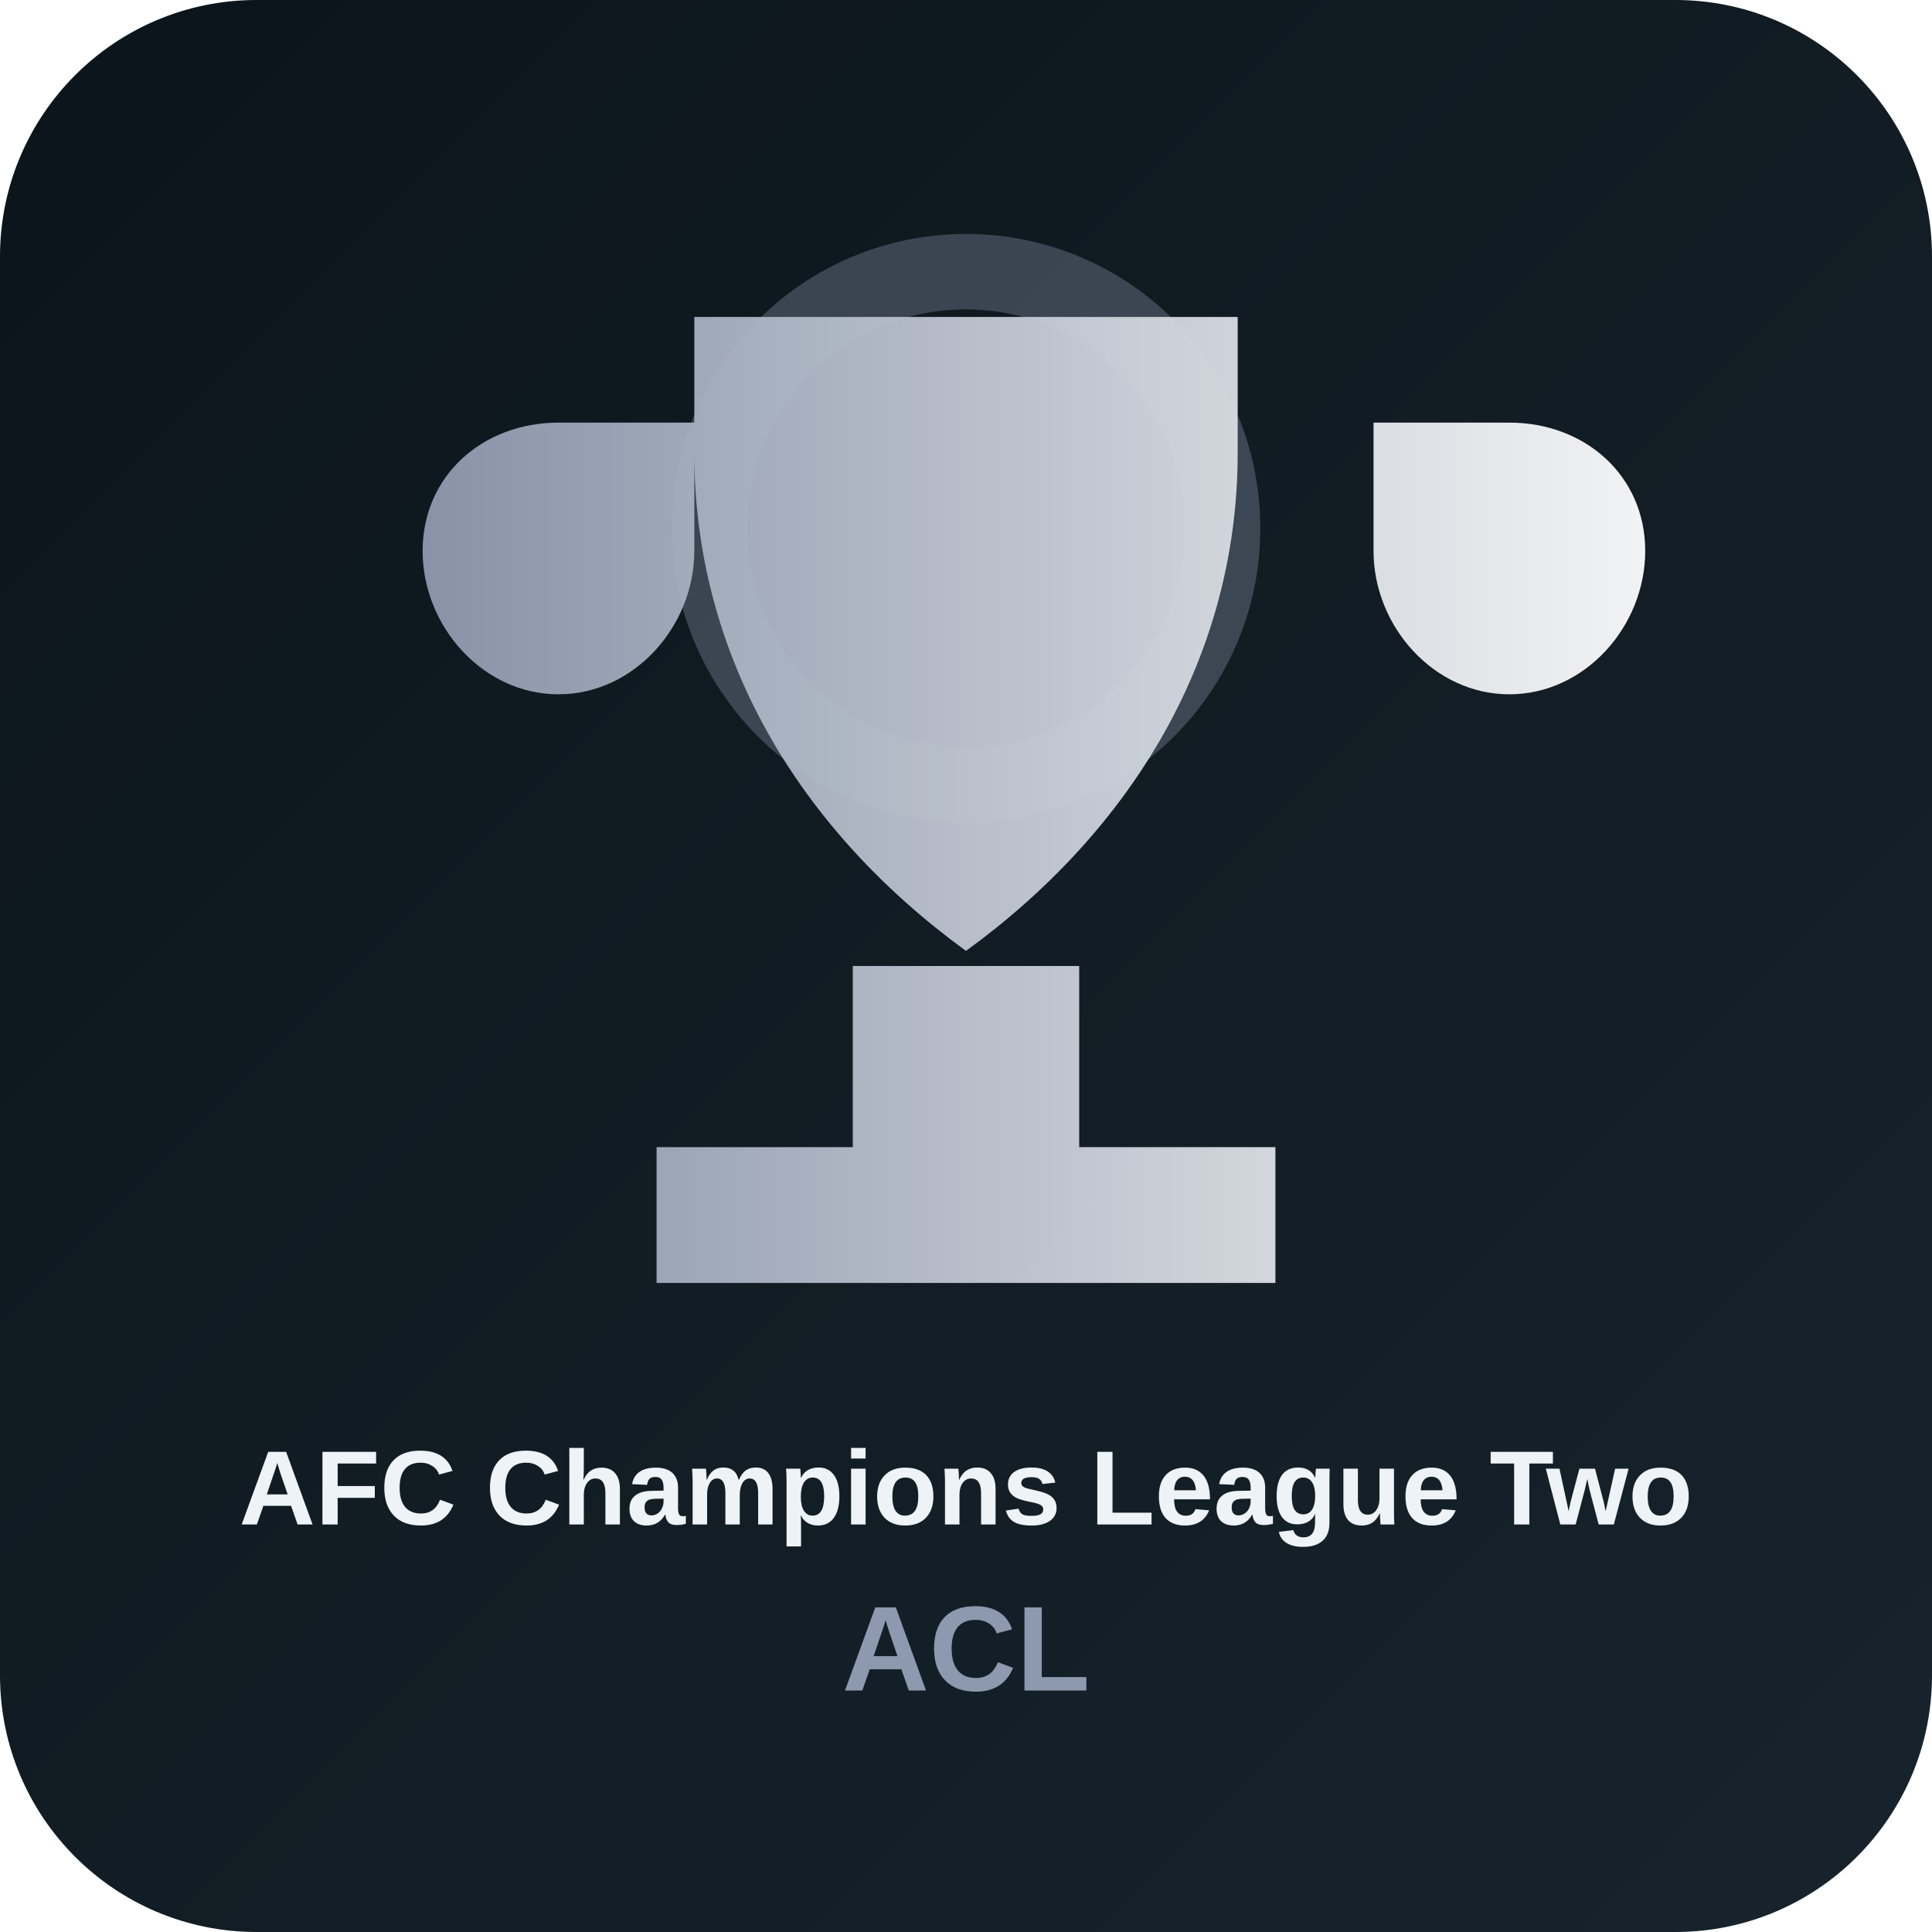
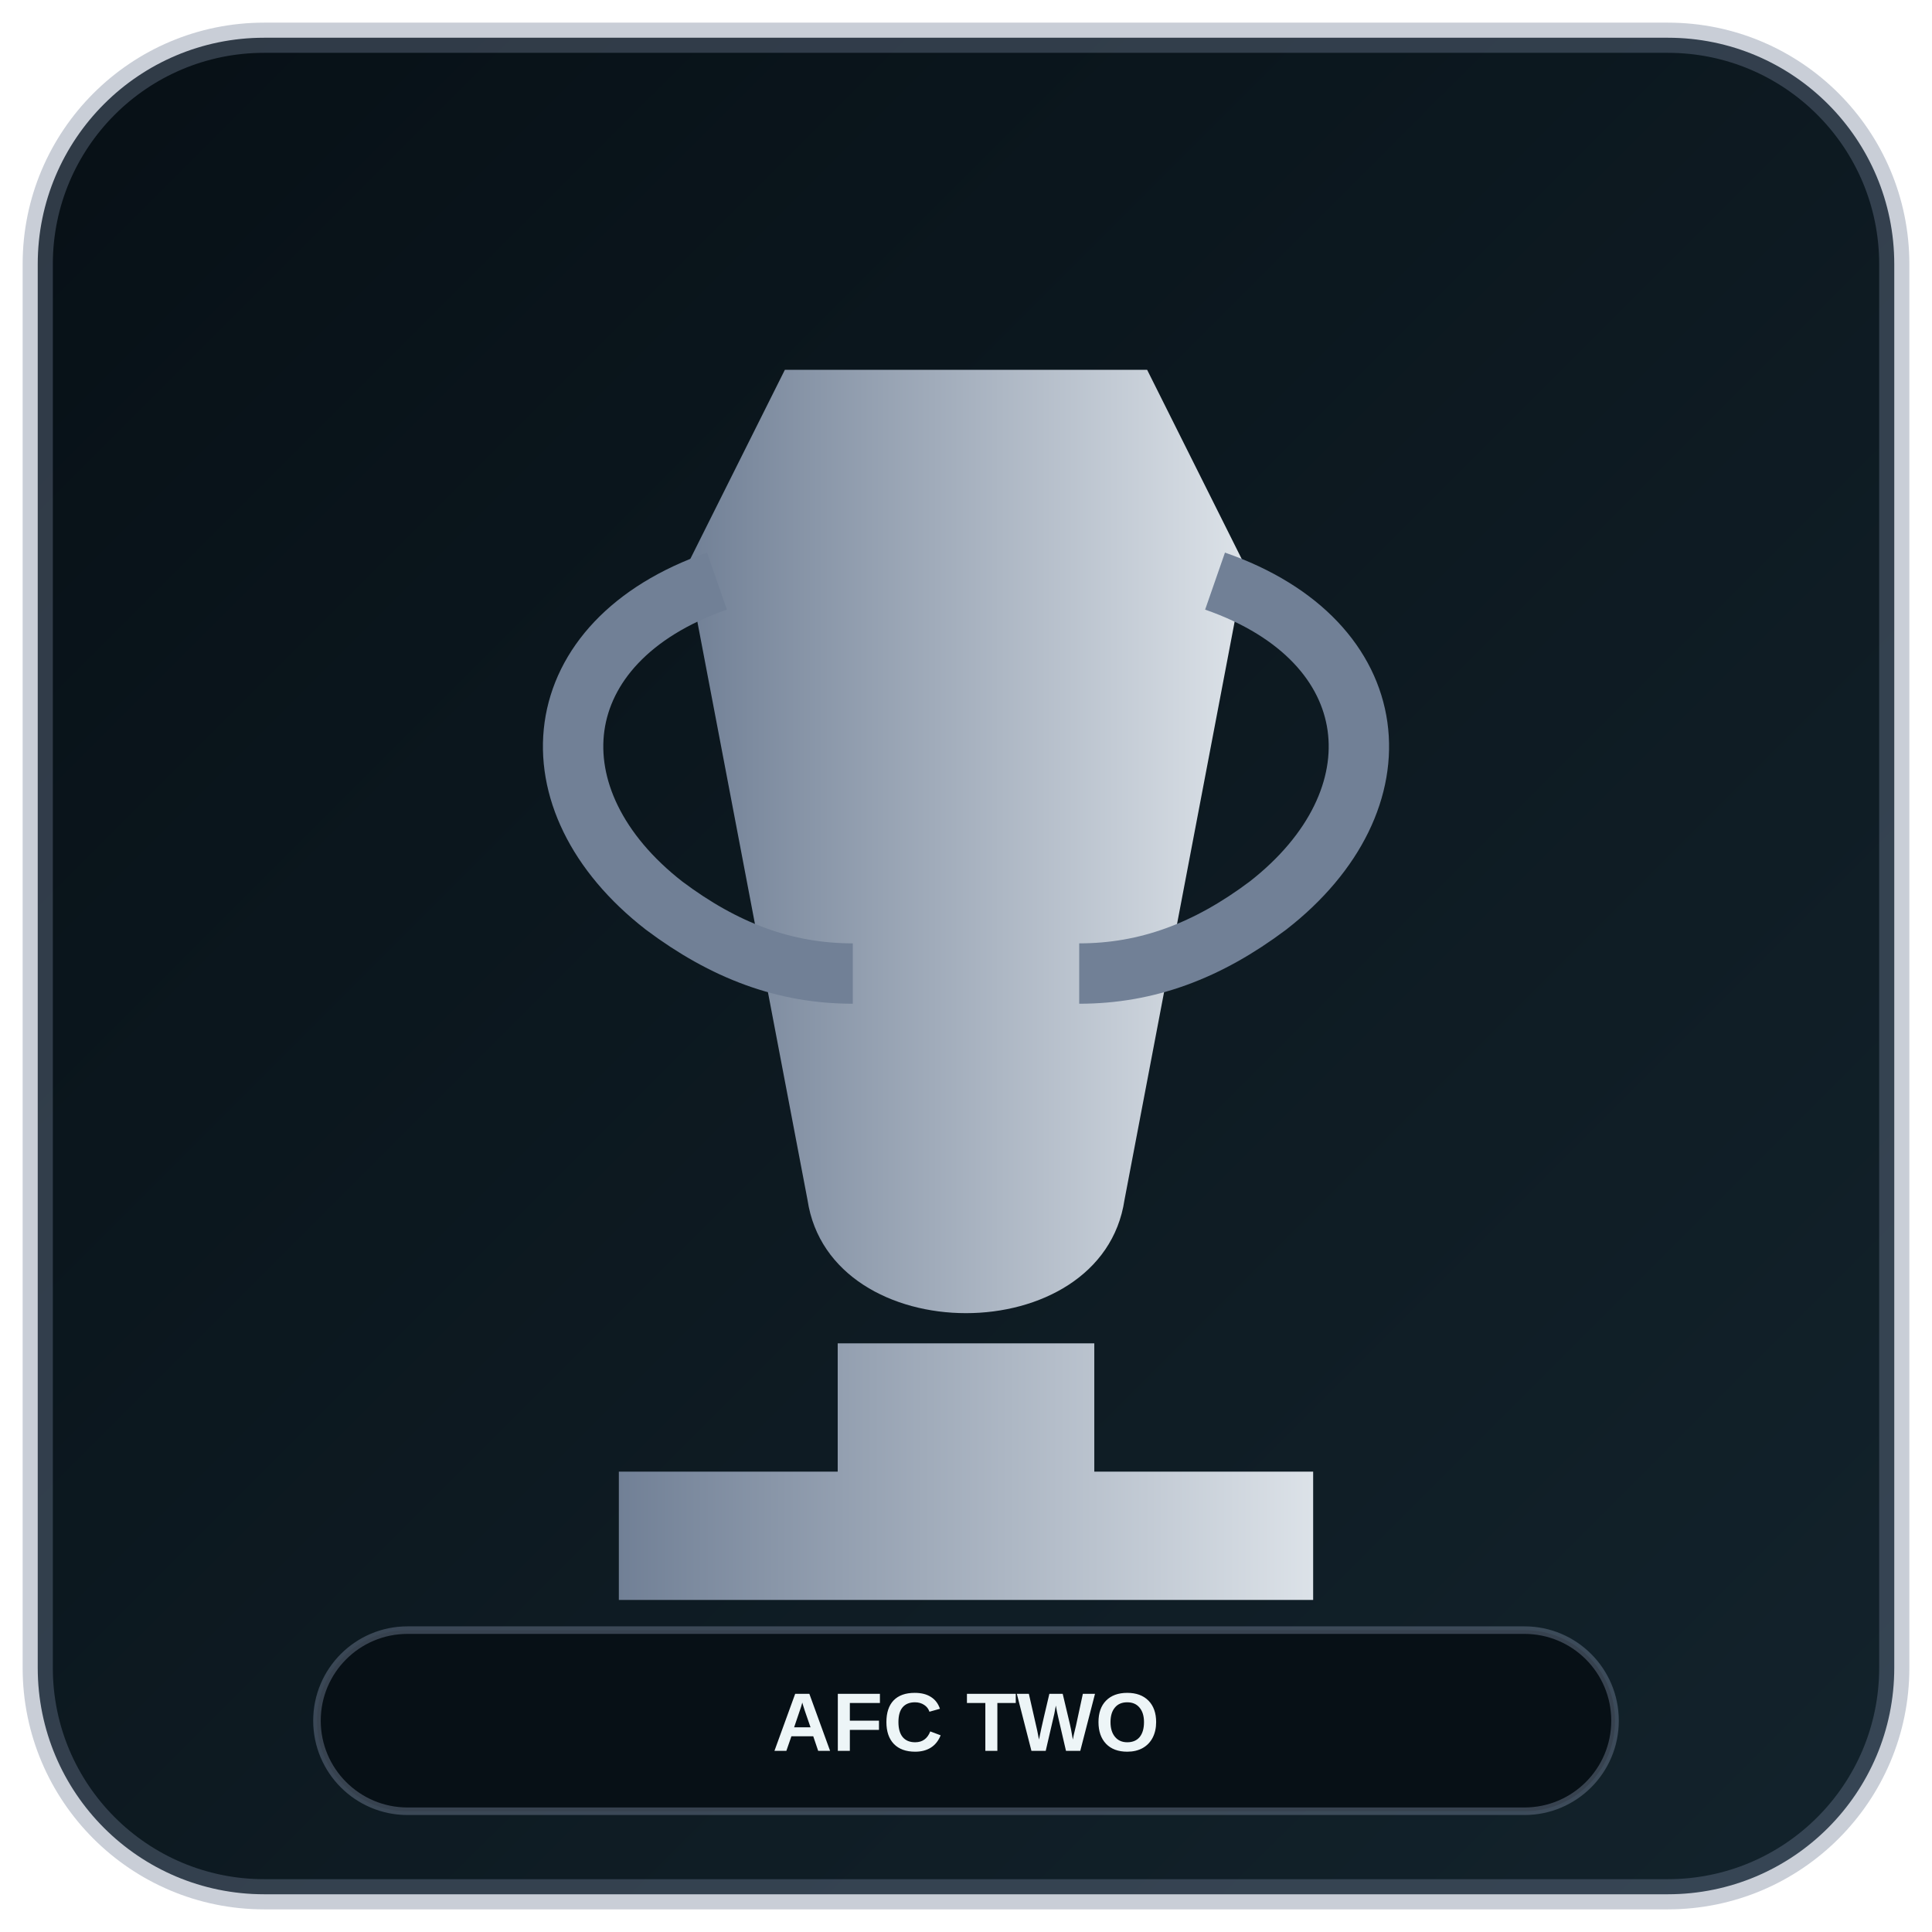
<svg xmlns="http://www.w3.org/2000/svg" viewBox="0 0 256 256">
  <defs>
    <linearGradient id="bg" x1="0" x2="1" y1="0" y2="1">
-       <stop offset="0" stop-color="#0b141a" />
-       <stop offset="1" stop-color="#17242d" />
+       <stop offset="0" stop-color="#071016" />
+       <stop offset="1" stop-color="#13232c" />
    </linearGradient>
-     <linearGradient id="gl" x1="0" x2="1">
-       <stop offset="0" stop-color="#8d99ae" stop-opacity=".95" />
-       <stop offset="1" stop-color="#ffffff" stop-opacity=".95" />
+     <linearGradient id="m" x1="0" x2="1">
+       <stop offset="0" stop-color="#718096" />
+       <stop offset="1" stop-color="#dce2e8" />
    </linearGradient>
  </defs>
-   <rect width="256" height="256" rx="34" fill="url(#bg)" />
-   <circle cx="128" cy="70" r="34" fill="none" stroke="#8d99ae" stroke-opacity=".35" stroke-width="10" />
-   <path d="M92 42h72v18c0 27-14 50-36 66-22-16-36-39-36-66V42zm-18 14h18v17c0 10-8 19-18 19-10 0-18-9-18-19 0-10 8-17 18-17zm108 0h18c10 0 18 7 18 17 0 10-8 19-18 19-10 0-18-9-18-19V56zM113 128h30v24h26v18H87v-18h26v-24z" fill="url(#gl)" />
-   <text x="128" y="202" text-anchor="middle" fill="#edf3f6" font-family="Arial, Helvetica, sans-serif" font-size="14" font-weight="700">AFC Champions League Two</text>
-   <text x="128" y="224" text-anchor="middle" fill="#8d99ae" font-family="Arial, Helvetica, sans-serif" font-size="16" font-weight="700">ACL</text>
+   <rect x="5" y="5" width="246" height="246" rx="30" fill="url(#bg)" stroke="#718096" stroke-opacity=".38" stroke-width="4" />
+   <path d="M104 49h48l13 26-16 84c-3 20-39 20-42 0L91 75z" fill="url(#m)" />
+   <path d="M95 77c-23 8-25 29-7 43 8 6 16 9 25 9M161 77c23 8 25 29 7 43-8 6-16 9-25 9" fill="none" stroke="#718096" stroke-width="8" />
+   <path d="M111 178h34v17h29v17H82v-17h29z" fill="url(#m)" />
+   <rect x="42" y="216" width="172" height="24" rx="12" fill="#071016" stroke="#718096" stroke-opacity=".45" />
+   <text x="128" y="232" text-anchor="middle" fill="#edf5f7" font-size="11" font-family="Arial,Helvetica,sans-serif" font-weight="700">AFC TWO</text>
</svg>
